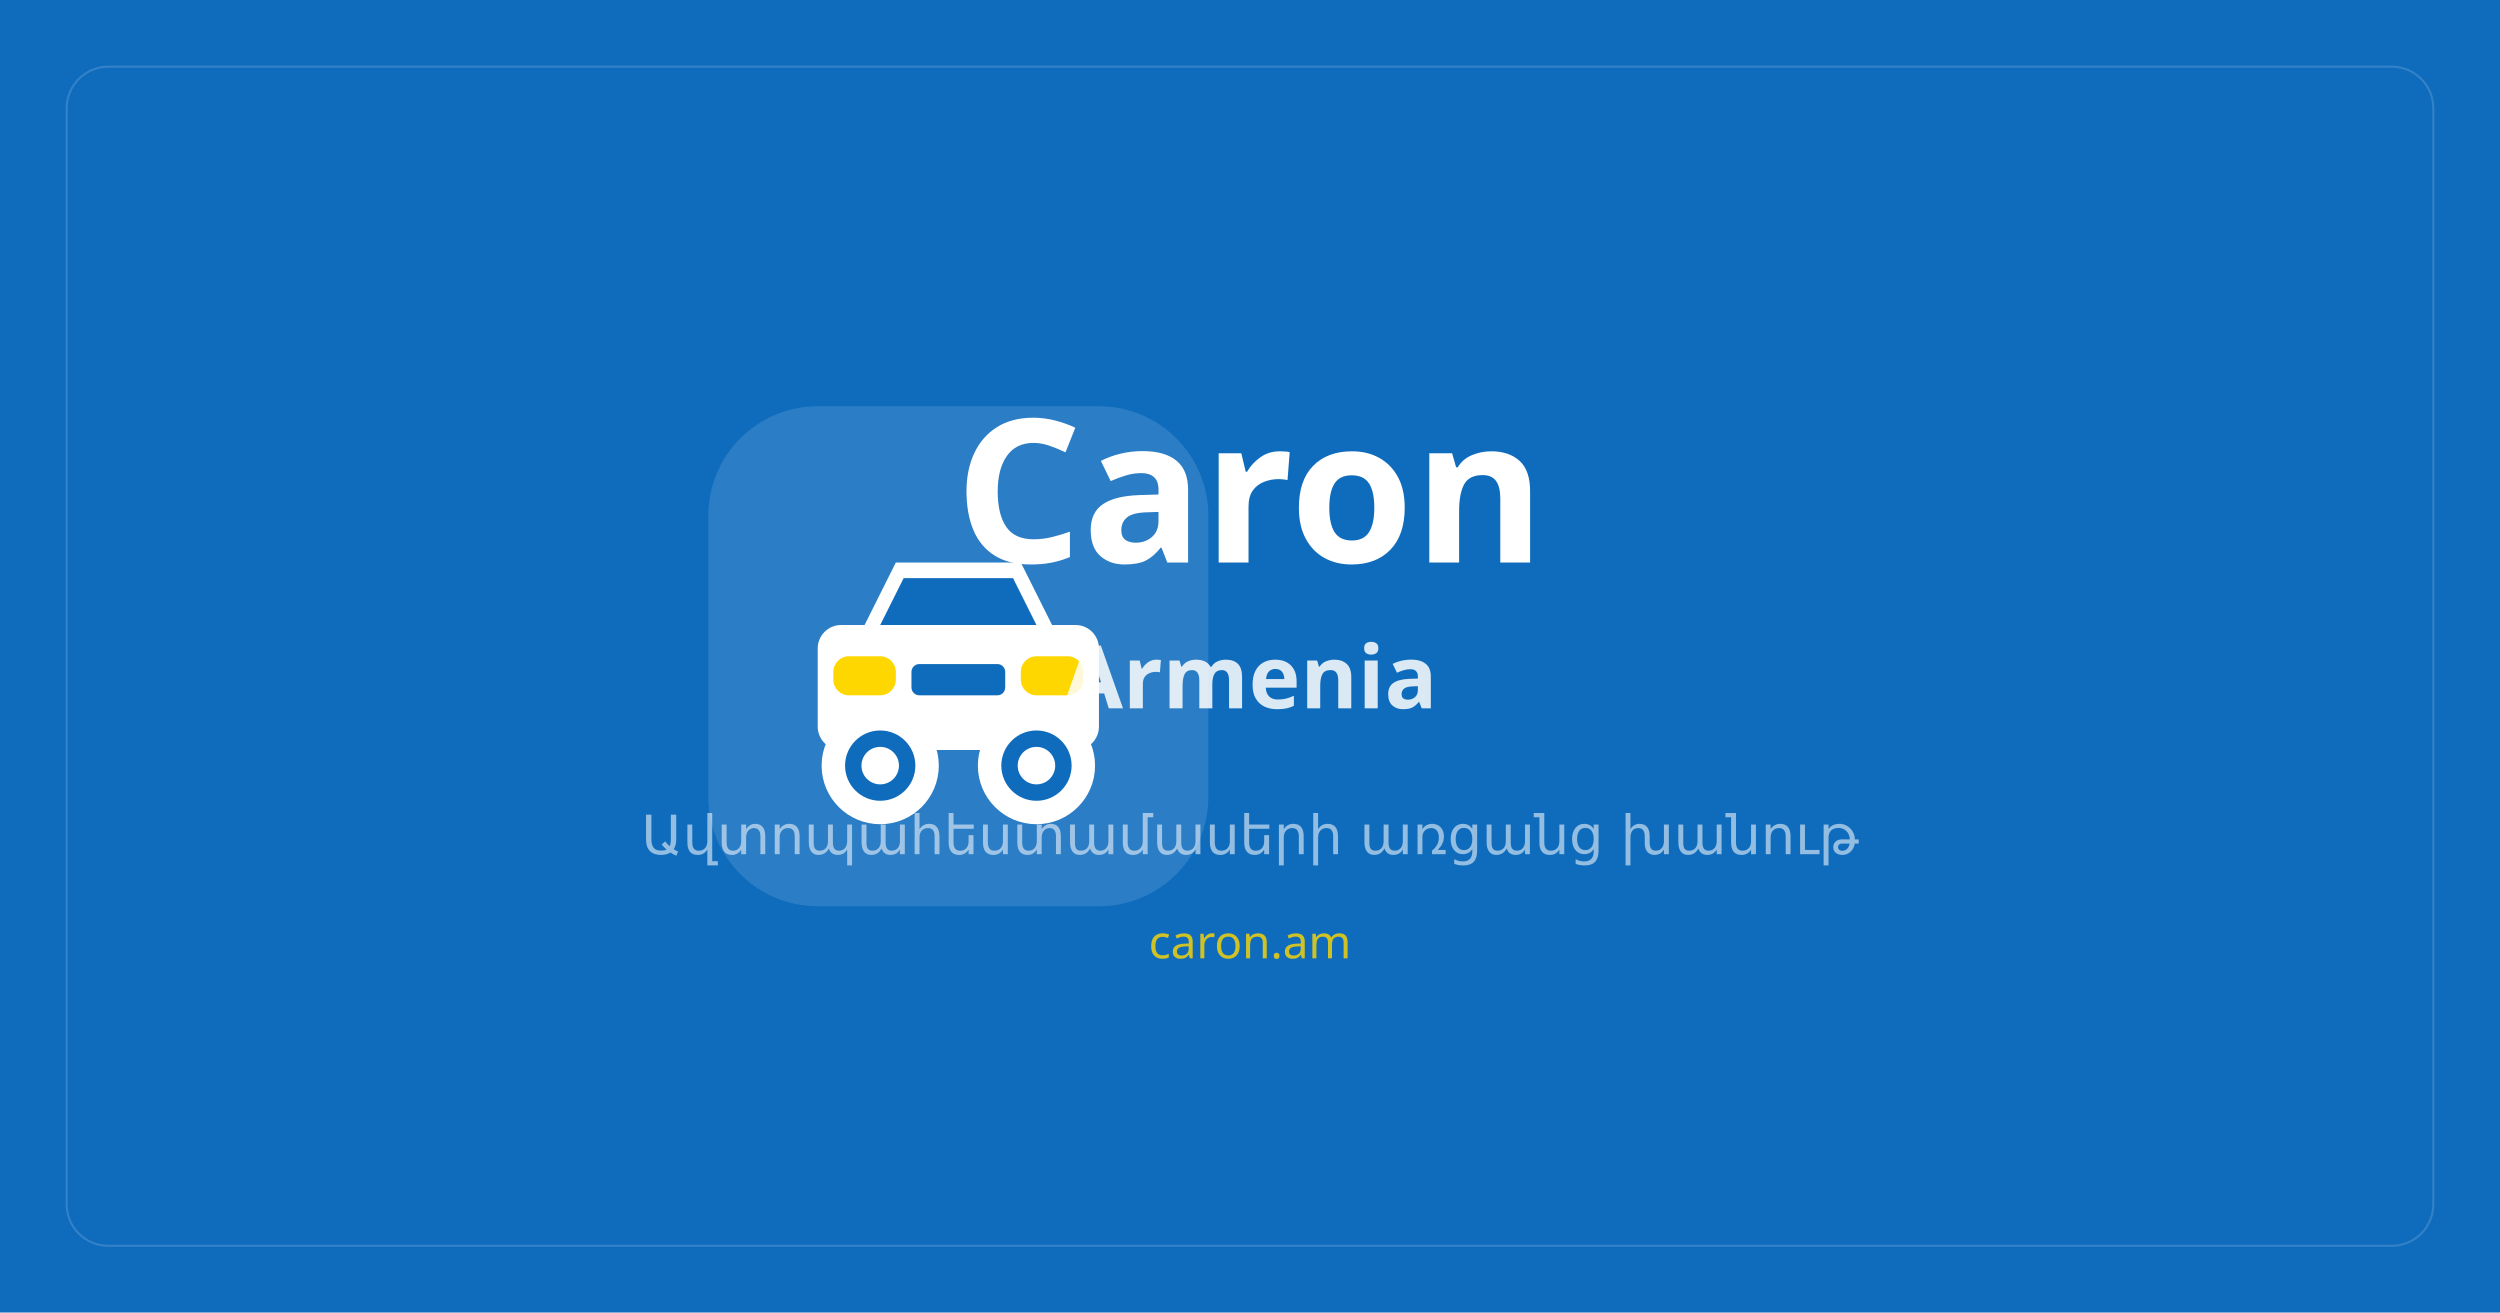
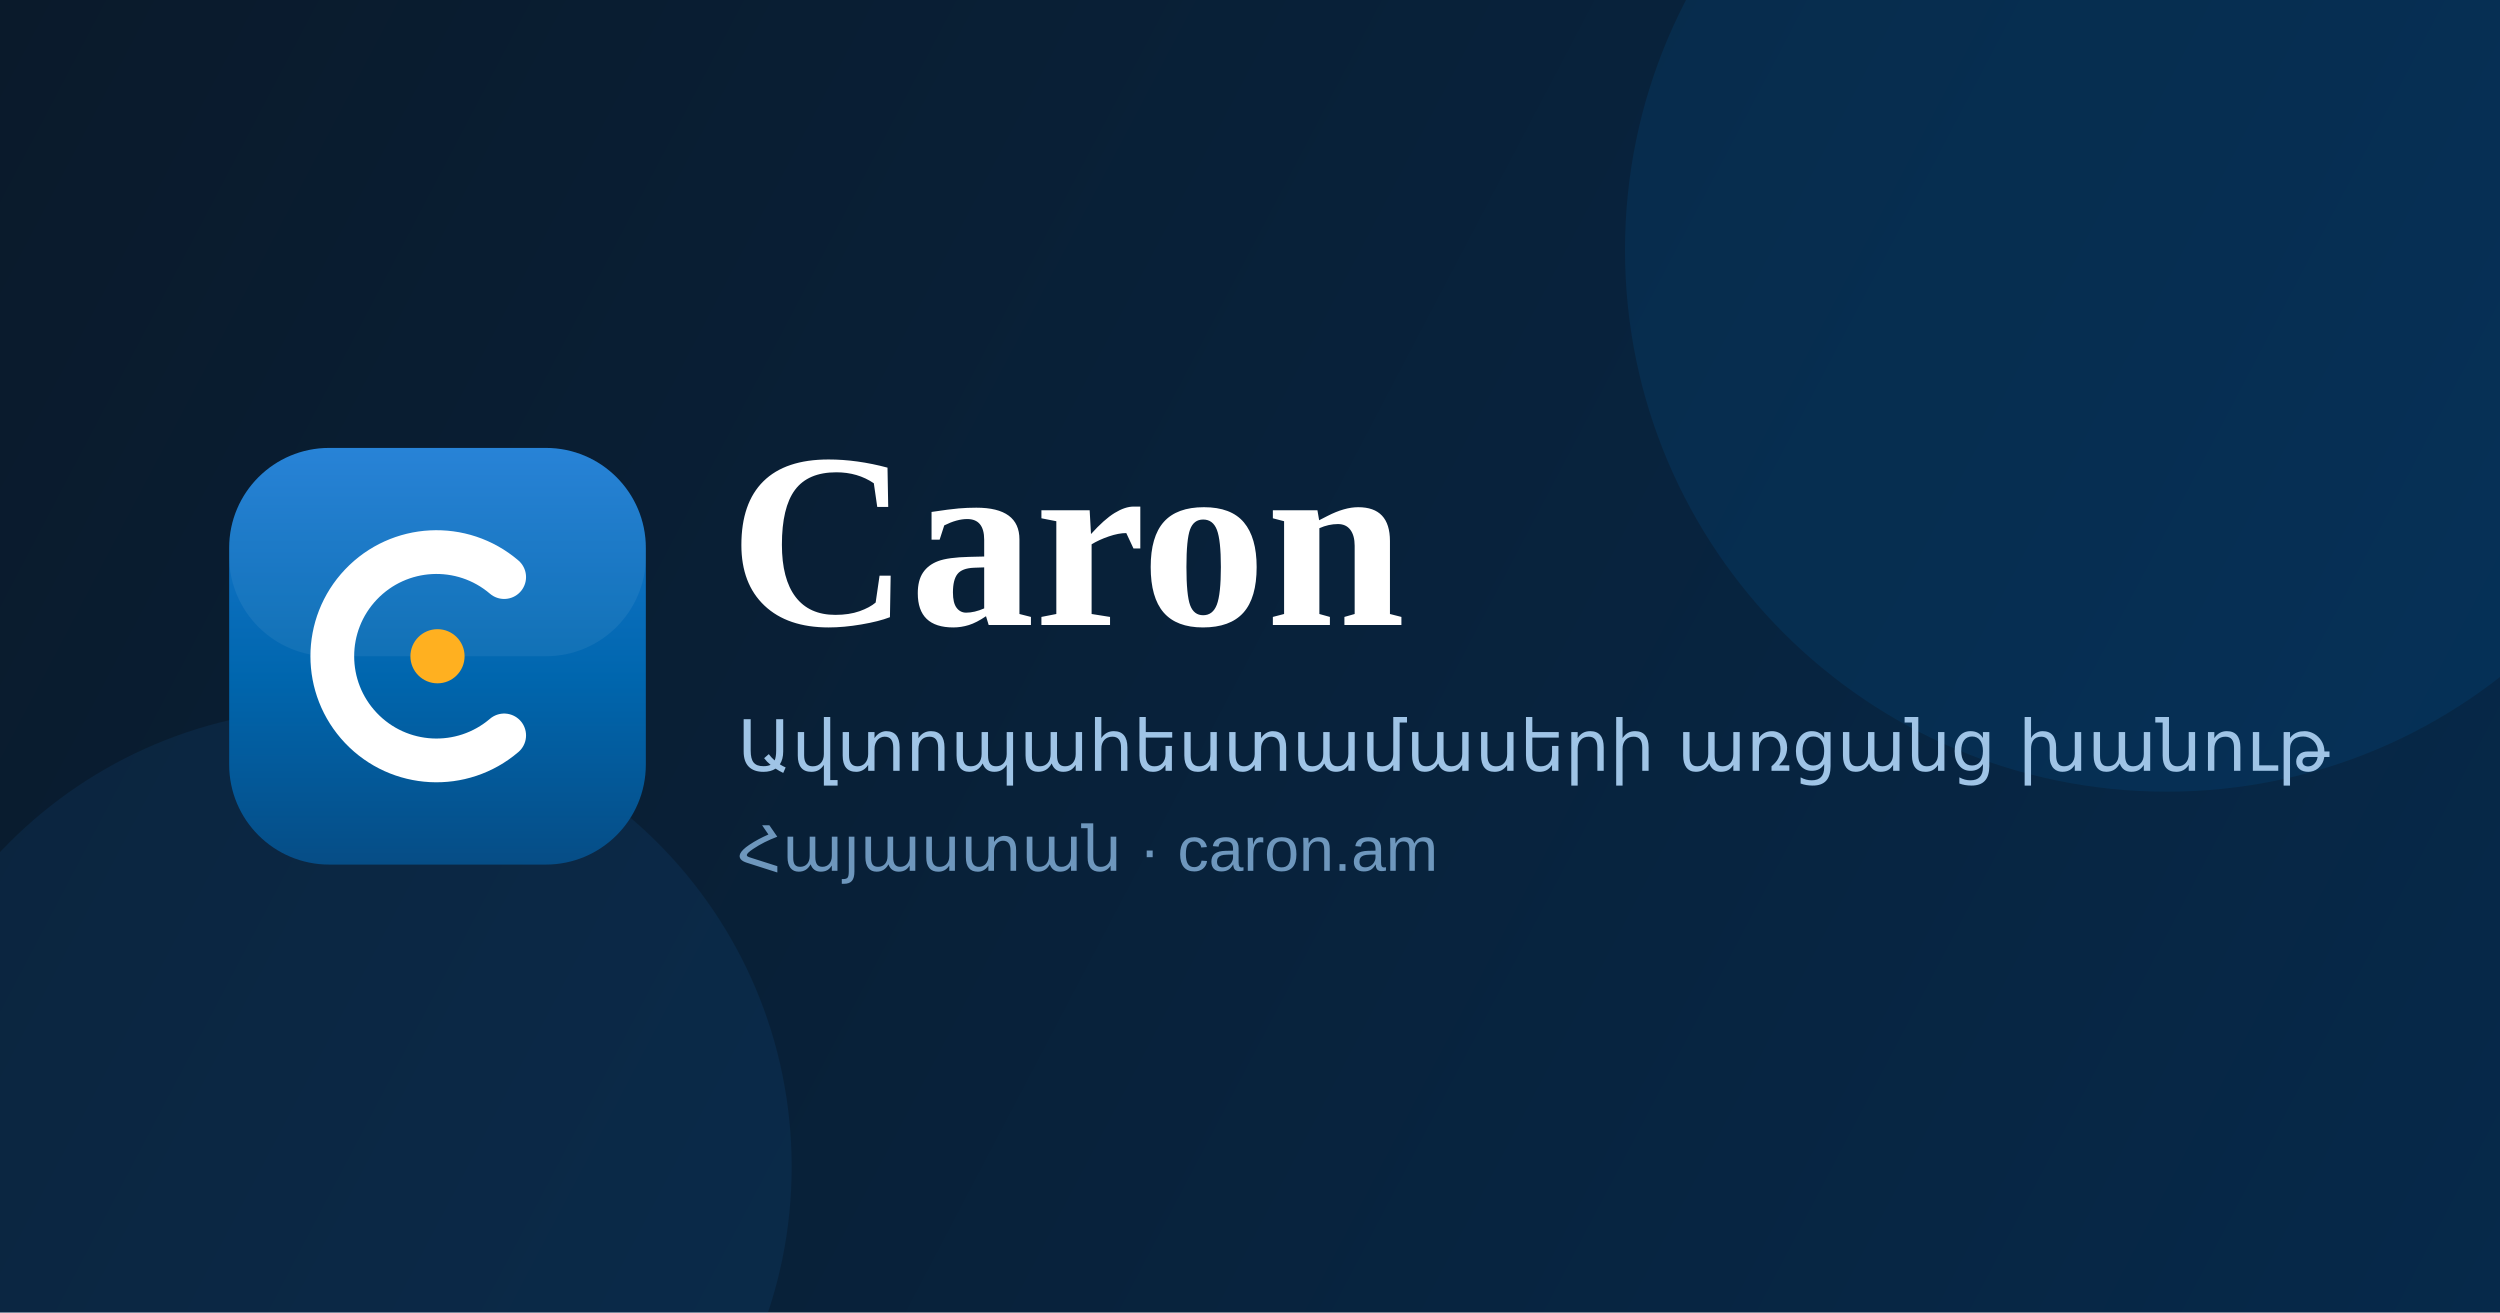
- <svg xmlns="http://www.w3.org/2000/svg" width="1200" height="630">
-   <rect width="1200" height="630" fill="#0F6CBD" />
-   <rect x="32" y="32" width="1136" height="566" rx="20" fill="none" stroke="white" stroke-width="1" opacity="0.15" />
-   <g transform="translate(340, 195) scale(7.5)">
-     <rect width="32" height="32" rx="7" fill="white" opacity="0.12" />
-     <path d="M10 14 L12 10 L20 10 L22 14 Z" fill="white" />
-     <rect x="7" y="14" width="18" height="8" rx="1.5" fill="white" />
-     <path d="M11 14 L12.5 11 L19.5 11 L21 14 Z" fill="#0F6CBD" />
-     <rect x="8" y="16" width="4" height="2.5" rx="1" fill="#FFD700" />
-     <rect x="20" y="16" width="4" height="2.5" rx="1" fill="#FFD700" />
-     <rect x="13" y="16.5" width="6" height="2" rx="0.5" fill="#0F6CBD" />
-     <circle cx="11" cy="23" r="3" fill="#0F6CBD" stroke="white" stroke-width="1.5" />
-     <circle cx="11" cy="23" r="1.2" fill="white" />
-     <circle cx="21" cy="23" r="3" fill="#0F6CBD" stroke="white" stroke-width="1.5" />
-     <circle cx="21" cy="23" r="1.2" fill="white" />
+ <svg xmlns="http://www.w3.org/2000/svg" viewBox="0 0 1200 630" fill="none">
+   <defs>
+     <linearGradient id="page" x1="0" y1="0" x2="1200" y2="630" gradientUnits="userSpaceOnUse">
+       <stop offset="0" stop-color="#0A1A2B" />
+       <stop offset="1" stop-color="#06294A" />
+     </linearGradient>
+     <linearGradient id="tile" x1="0" y1="0" x2="0" y2="200" gradientUnits="userSpaceOnUse">
+       <stop offset="0" stop-color="#1A7BD4" />
+       <stop offset="0.55" stop-color="#0066AE" />
+       <stop offset="1" stop-color="#064D86" />
+     </linearGradient>
+   </defs>
+   <rect width="1200" height="630" fill="url(#page)" />
+   <circle cx="1040" cy="120" r="260" fill="#0066AE" opacity="0.15" />
+   <circle cx="160" cy="560" r="220" fill="#1A7BD4" opacity="0.10" />
+   <g transform="translate(110 215)">
+     <rect width="200" height="200" rx="48" fill="url(#tile)" />
+     <rect width="200" height="100" rx="48" fill="#FFFFFF" opacity="0.06" />
+     <path d="M132 138 A50 50 0 1 1 132 62" stroke="#FFFFFF" stroke-width="21" stroke-linecap="round" fill="none" />
+     <circle cx="100" cy="100" r="13" fill="#FFB020" />
  </g>
-   <text x="600" y="270" text-anchor="middle" font-family="system-ui,sans-serif" font-size="96" font-weight="800" fill="white">Caron</text>
-   <text x="600" y="340" text-anchor="middle" font-family="system-ui,sans-serif" font-size="42" font-weight="600" fill="white" opacity="0.85">Armenia</text>
-   <text x="600" y="410" text-anchor="middle" font-family="system-ui,sans-serif" font-size="26" fill="white" opacity="0.55">Ավտոպահեստամասերի առցանց խանութ</text>
-   <text x="600" y="460" text-anchor="middle" font-family="system-ui,sans-serif" font-size="22" fill="#FFD700" opacity="0.8">caron.am</text>
+   <text x="350" y="300" font-family="Georgia, 'Times New Roman', serif" font-size="120" font-weight="700" fill="#FFFFFF">Caron</text>
+   <text x="354" y="370" font-family="Arial, Helvetica, sans-serif" font-size="34" fill="#9FC4E6">Ավտոպահեստամասերի առցանց խանութ</text>
+   <text x="354" y="418" font-family="Arial, Helvetica, sans-serif" font-size="30" fill="#6E97BD">Հայաստան · caron.am</text>
</svg>
